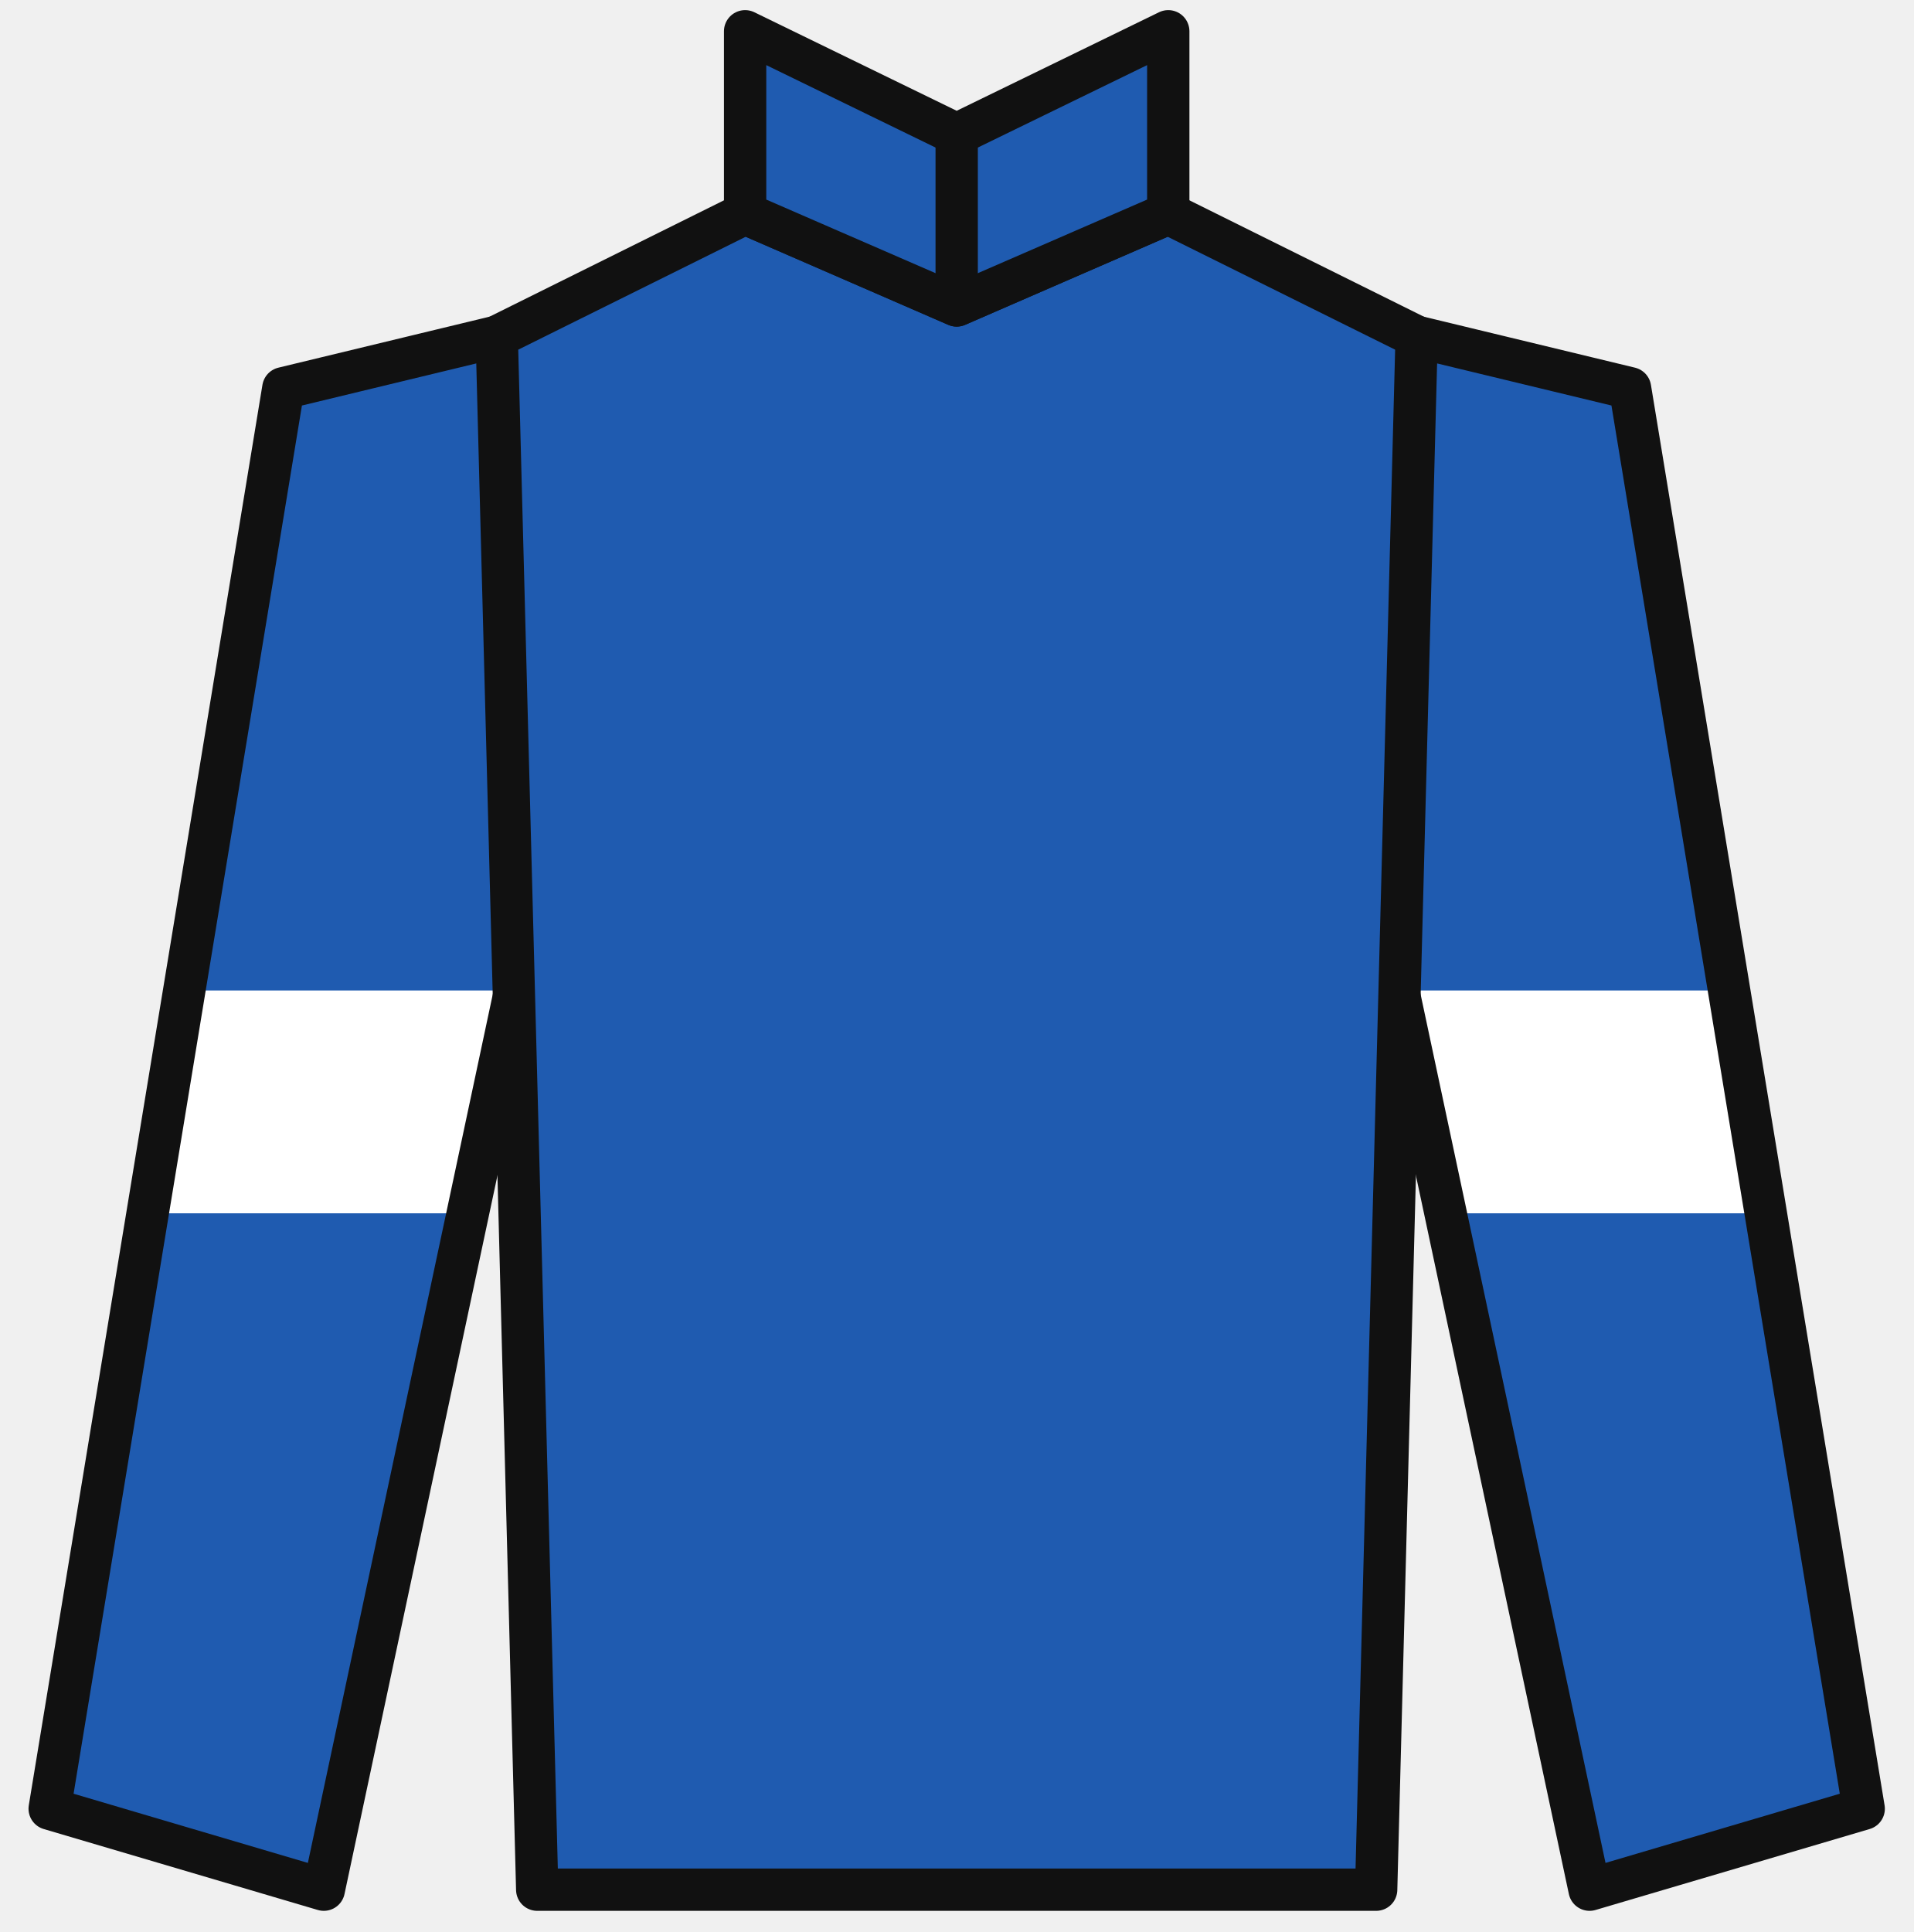
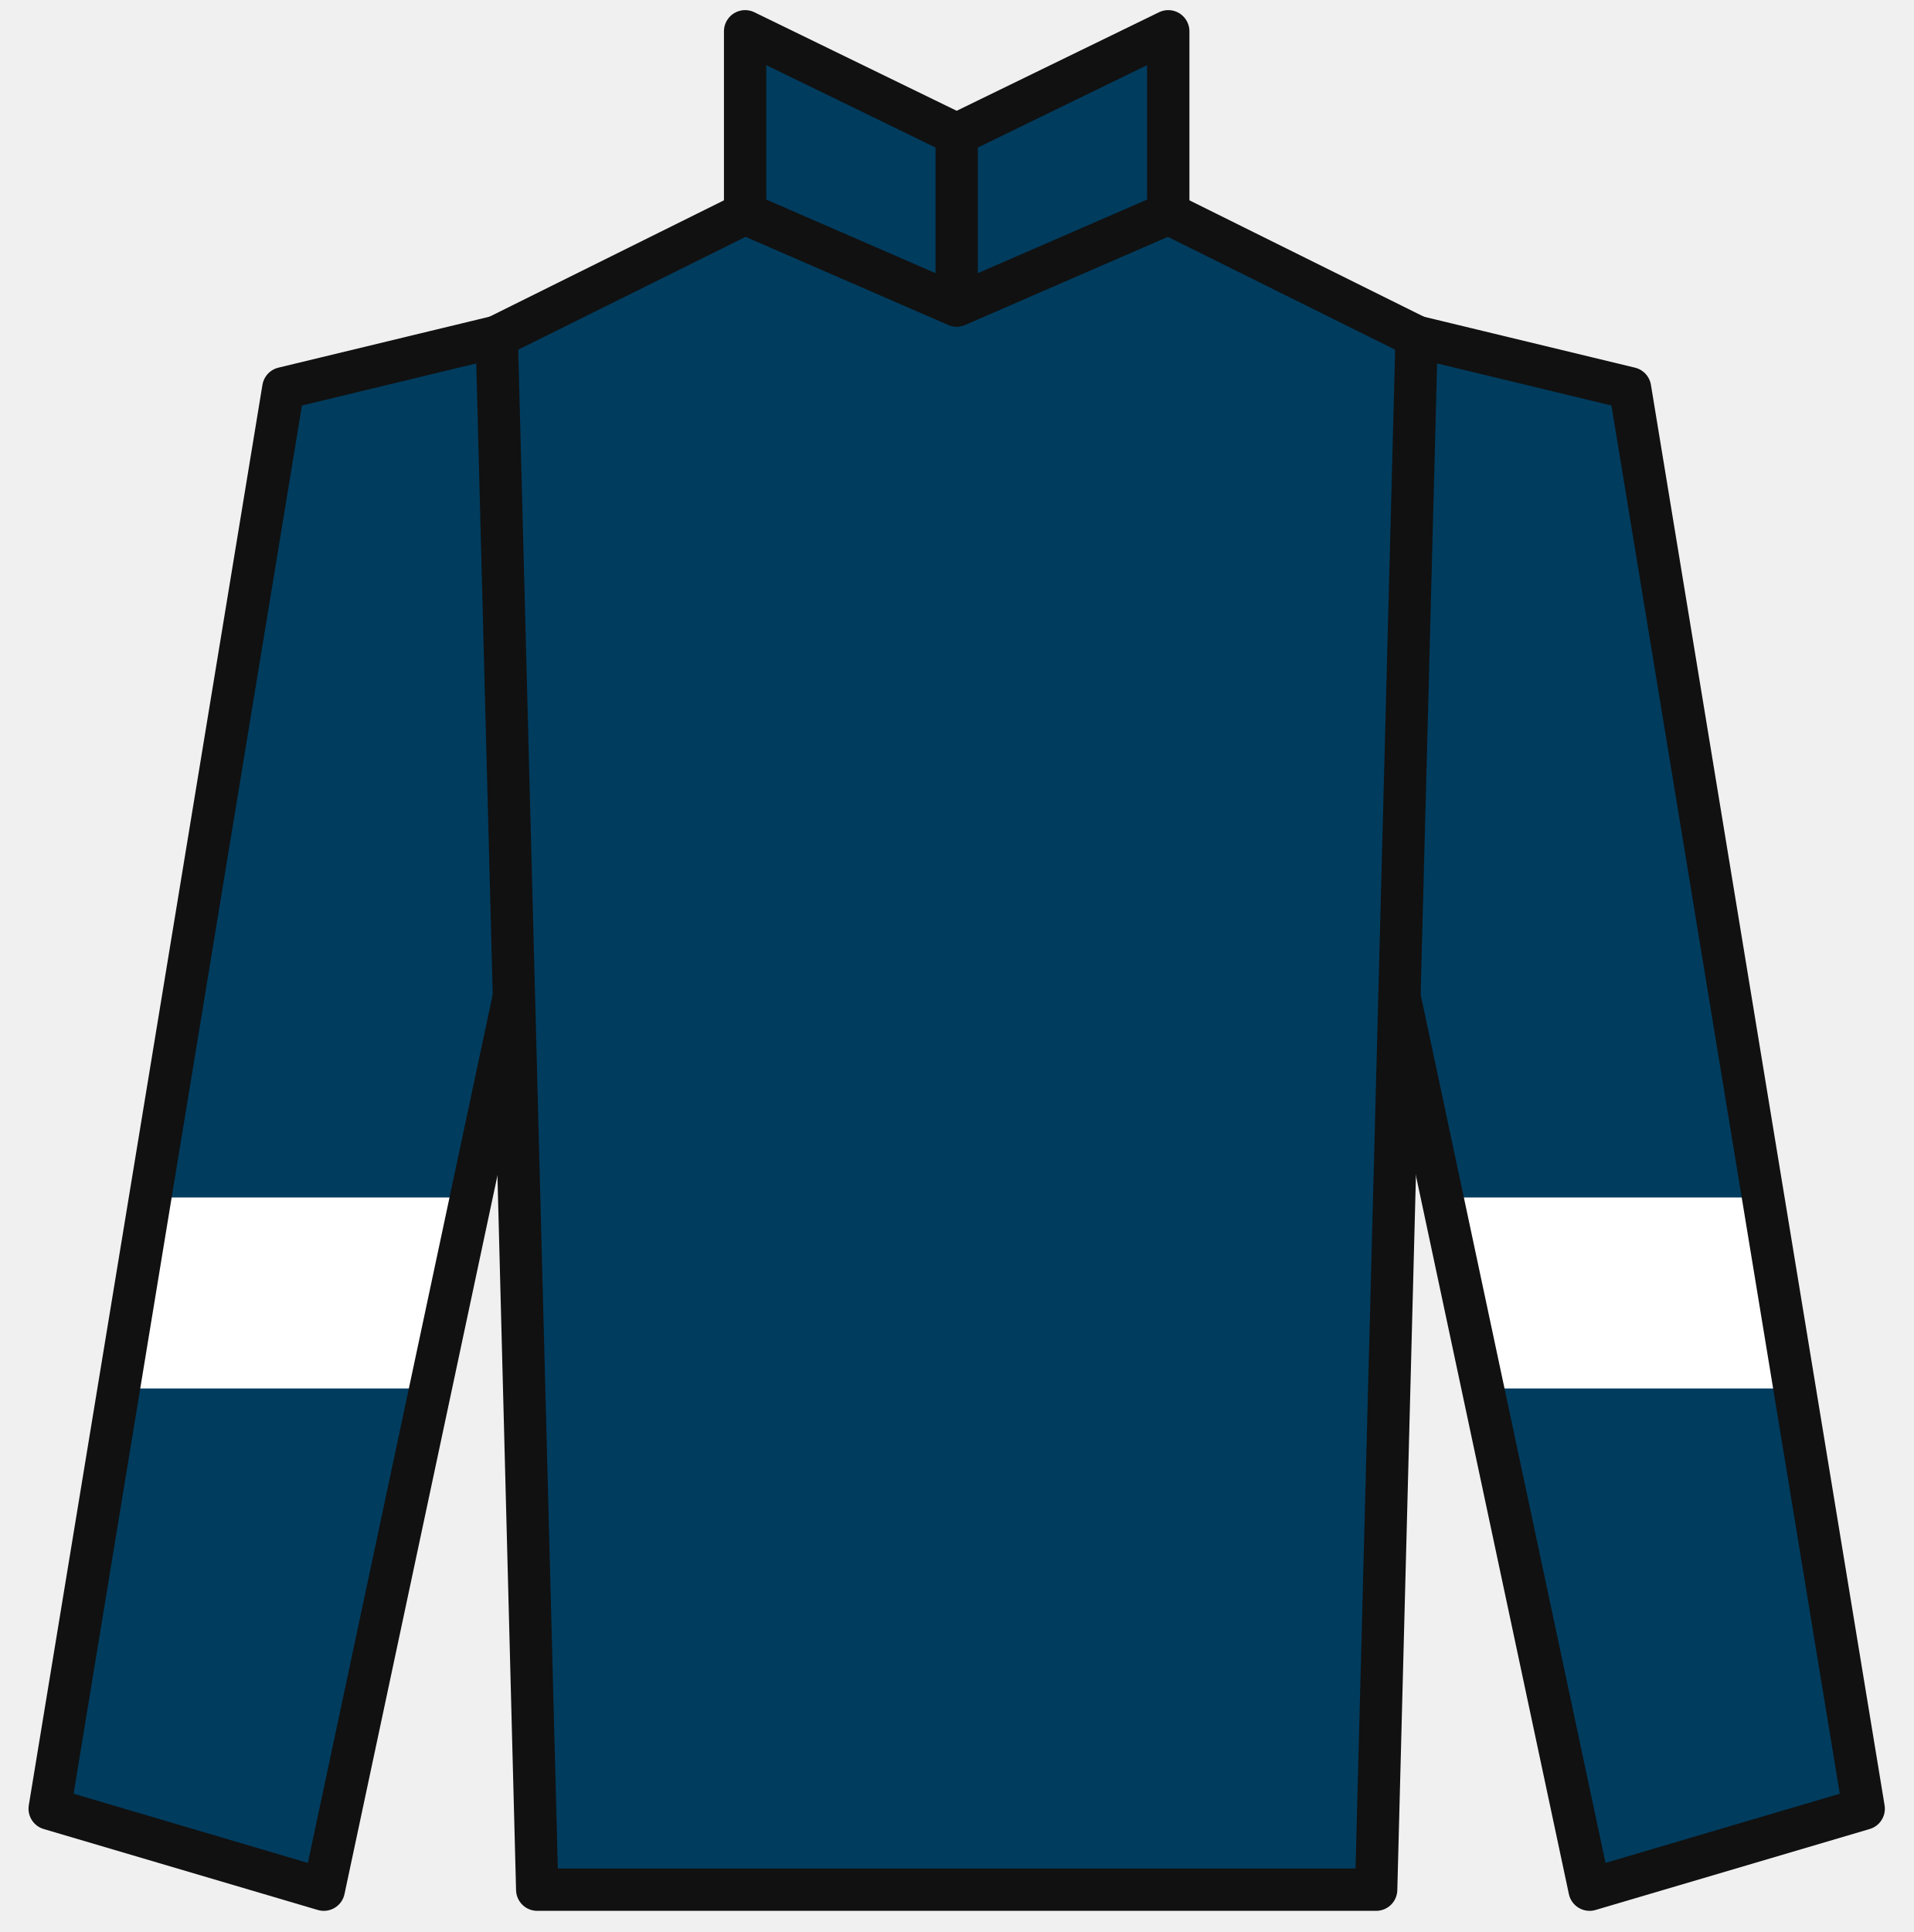
<svg xmlns="http://www.w3.org/2000/svg" class="trikot" viewBox="-1.5 -0.5 104 105" aria-hidden="true">
  <clipPath id="b3769al">
    <path d="M25.5,17.8 L13.9,20.6 L1.2,97.8 L16.1,102.2 L27,51 Z" />
  </clipPath>
  <g clip-path="url(#b3769al)">
-     <rect x="0" y="17" width="28" height="86.5" fill="#1F5BB0" />
-     <rect x="0" y="53.33" width="28" height="12.11" fill="#FFFFFF" />
+     <rect x="0" y="17" width="28" height="86.5" fill="#003C5E" />
+     <rect x="0" y="64.58" width="28" height="10.38" fill="#FFFFFF" />
  </g>
  <path d="M25.5,17.8 L13.9,20.6 L1.2,97.8 L16.1,102.2 L27,51 Z" fill="none" stroke="#111111" stroke-width="2.3" stroke-linejoin="round" />
  <clipPath id="b3769ar">
    <path d="M75.5,17.8 L87.1,20.6 L99.8,97.8 L84.9,102.2 L74,51 Z" />
  </clipPath>
  <g clip-path="url(#b3769ar)">
-     <rect x="73" y="17" width="28" height="86.5" fill="#1F5BB0" />
-     <rect x="73" y="53.33" width="28" height="12.11" fill="#FFFFFF" />
+     <rect x="73" y="17" width="28" height="86.5" fill="#003C5E" />
+     <rect x="73" y="64.58" width="28" height="10.38" fill="#FFFFFF" />
  </g>
  <path d="M75.5,17.8 L87.1,20.6 L99.8,97.8 L84.9,102.2 L74,51 Z" fill="none" stroke="#111111" stroke-width="2.3" stroke-linejoin="round" />
  <clipPath id="b3769k">
    <path d="M25.5,17.8 L39,11.1 L50.5,16.1 L62,11.1 L75.5,17.8 L73.3,102.2 L27.7,102.2 Z" />
  </clipPath>
  <g clip-path="url(#b3769k)">
-     <rect x="25" y="10" width="51" height="93" fill="#1F5BB0" />
+     <rect x="25" y="10" width="51" height="93" fill="#003C5E" />
  </g>
  <path d="M25.5,17.8 L39,11.1 L50.5,16.1 L62,11.1 L75.5,17.8 L73.3,102.2 L27.7,102.2 Z" fill="none" stroke="#111111" stroke-width="2.3" stroke-linejoin="round" />
-   <path d="M39,1.2 L50.5,6.8 L62,1.2 L62,11.1 L50.5,16.1 L39,11.1 Z" fill="#1F5BB0" stroke="#111111" stroke-width="2.3" stroke-linejoin="round" />
+   <path d="M39,1.2 L50.5,6.8 L62,1.2 L62,11.1 L50.5,16.1 L39,11.1 Z" fill="#003C5E" stroke="#111111" stroke-width="2.3" stroke-linejoin="round" />
  <path d="M50.5,6.8 L50.5,16.1" fill="none" stroke="#111111" stroke-width="2.3" />
</svg>
